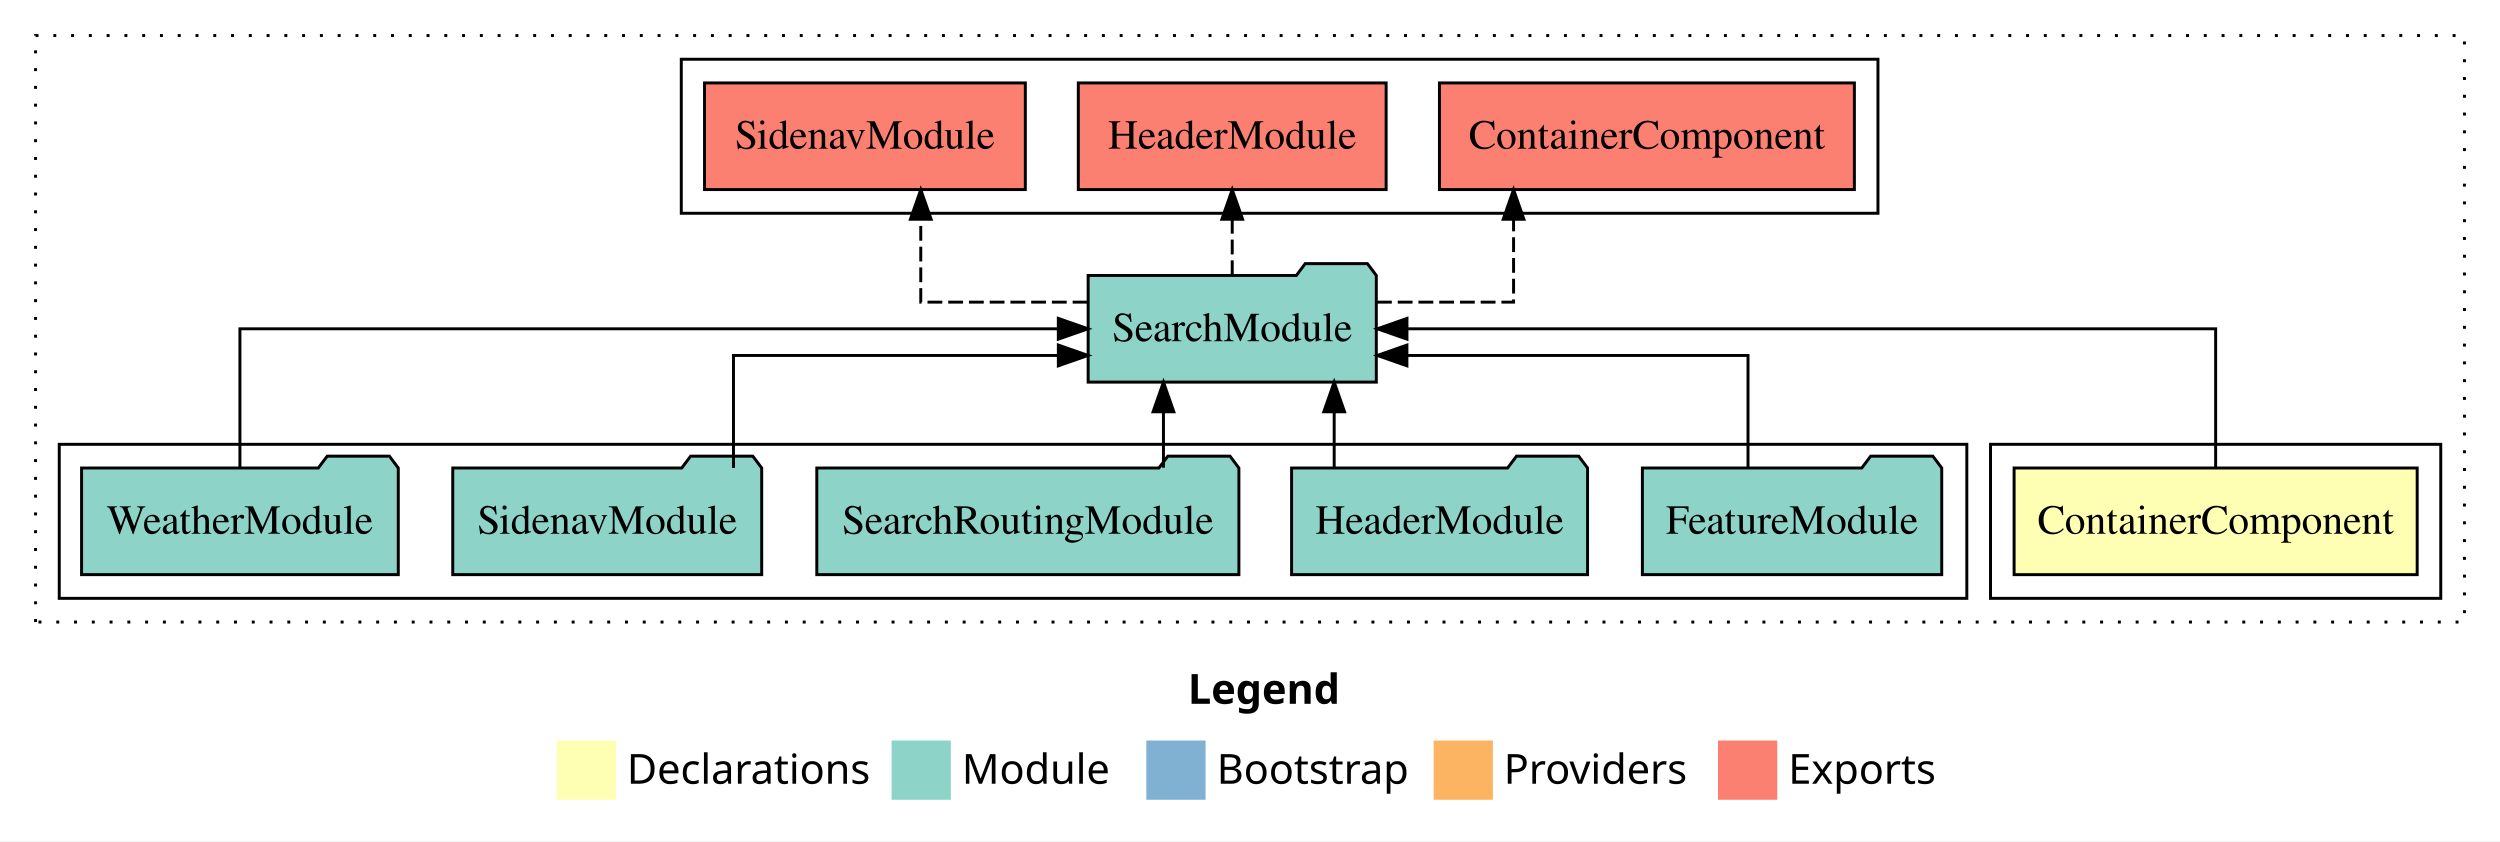
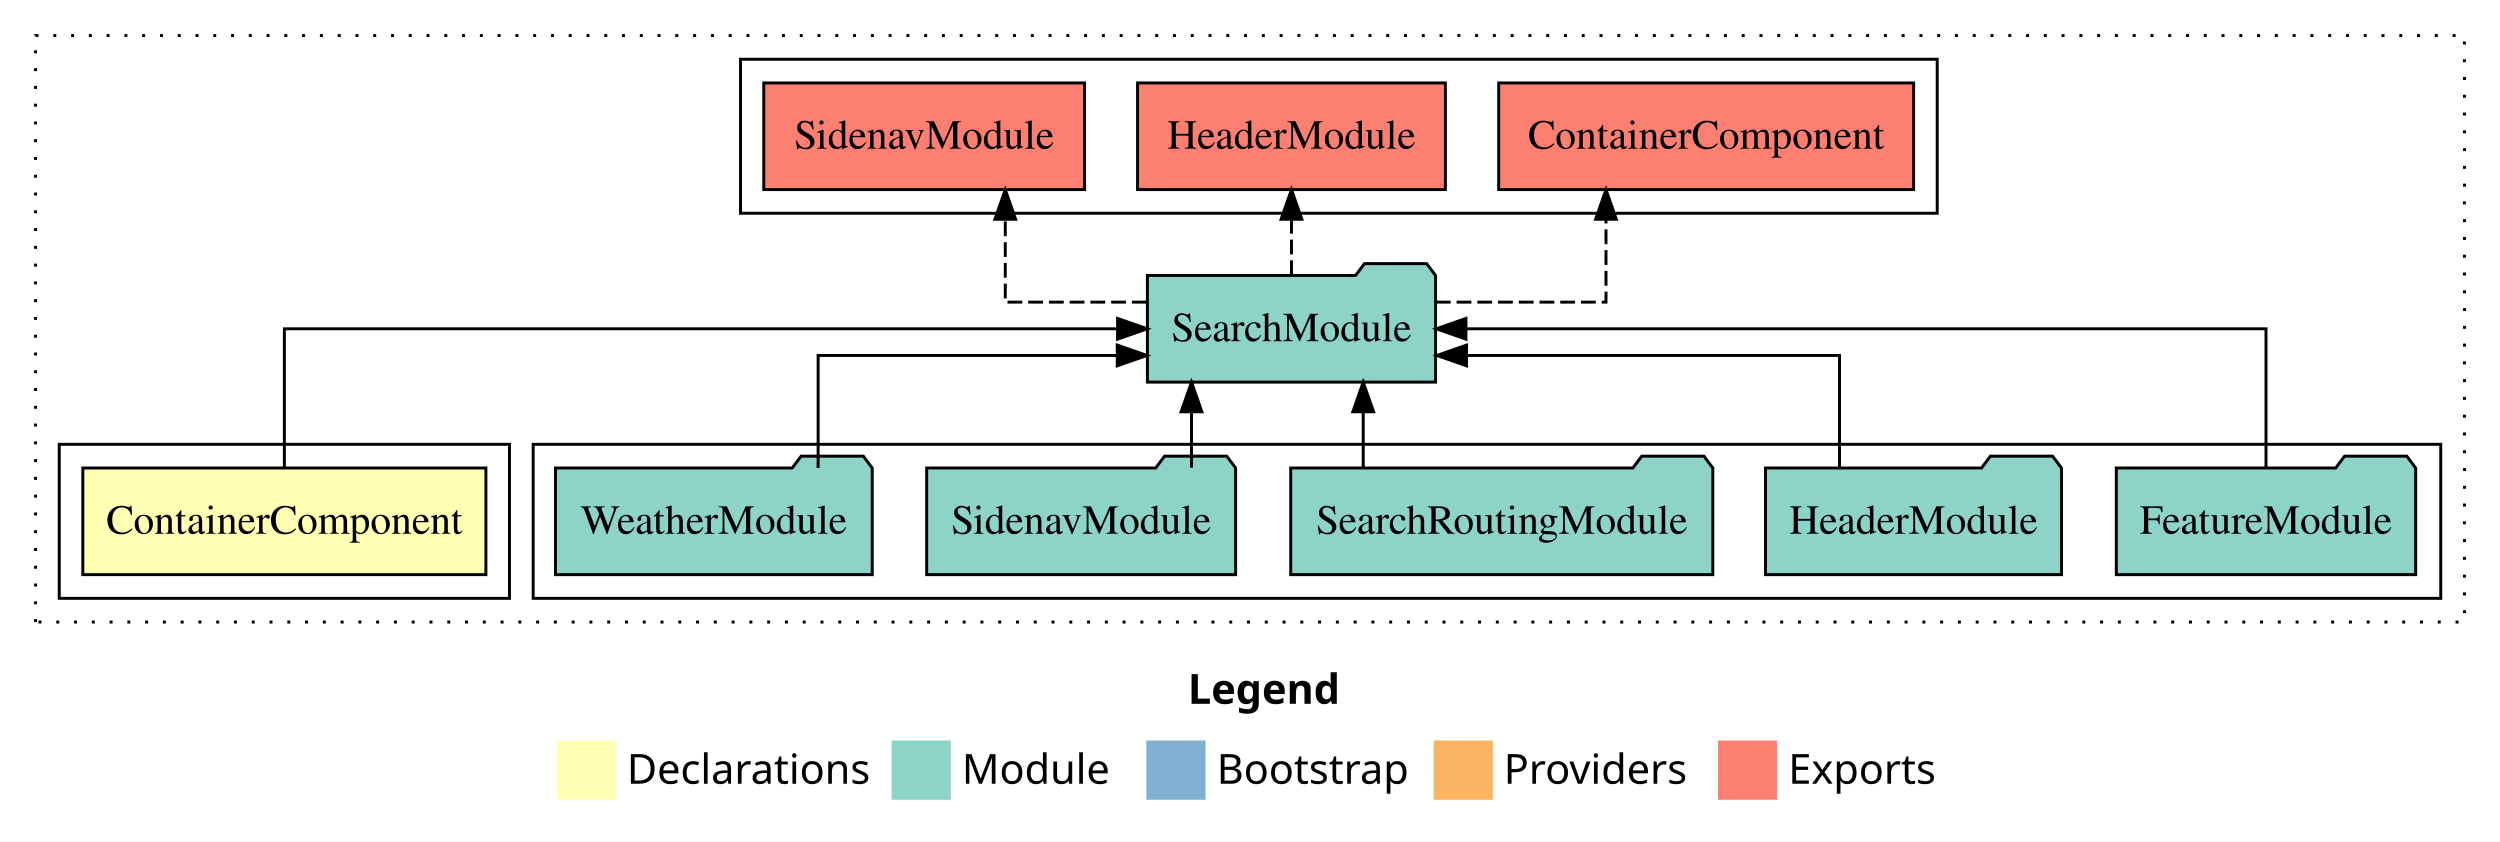
<svg xmlns="http://www.w3.org/2000/svg" width="844pt" height="284pt" viewBox="0.00 0.00 844.00 284.00">
  <g id="graph0" class="graph" transform="scale(1 1) rotate(0) translate(4 280)">
    <polygon fill="white" stroke="transparent" points="-4,4 -4,-280 840,-280 840,4 -4,4" />
    <text text-anchor="start" x="397.01" y="-42.4" font-family="sans-serif" font-weight="bold" font-size="14.00">Legend</text>
    <polygon fill="#ffffb3" stroke="transparent" points="184,-10 184,-30 204,-30 204,-10 184,-10" />
    <text text-anchor="start" x="207.63" y="-15.4" font-family="sans-serif" font-size="14.00">  Declarations</text>
    <polygon fill="#8dd3c7" stroke="transparent" points="297,-10 297,-30 317,-30 317,-10 297,-10" />
    <text text-anchor="start" x="320.73" y="-15.4" font-family="sans-serif" font-size="14.00">  Module</text>
    <polygon fill="#80b1d3" stroke="transparent" points="383,-10 383,-30 403,-30 403,-10 383,-10" />
    <text text-anchor="start" x="406.78" y="-15.4" font-family="sans-serif" font-size="14.00">  Bootstrap</text>
    <polygon fill="#fdb462" stroke="transparent" points="480,-10 480,-30 500,-30 500,-10 480,-10" />
    <text text-anchor="start" x="503.67" y="-15.4" font-family="sans-serif" font-size="14.00">  Providers</text>
    <polygon fill="#fb8072" stroke="transparent" points="576,-10 576,-30 596,-30 596,-10 576,-10" />
    <text text-anchor="start" x="599.73" y="-15.4" font-family="sans-serif" font-size="14.00">  Exports</text>
    <g id="clust1" class="cluster">
      <polygon fill="none" stroke="black" stroke-dasharray="1,5" points="8,-70 8,-268 828,-268 828,-70 8,-70" />
    </g>
-     <g id="clust2" class="cluster">
-       <polygon fill="none" stroke="black" points="668,-78 668,-130 820,-130 820,-78 668,-78" />
+     <g id="clust5" class="cluster">
+       <polygon fill="none" stroke="black" points="246,-208 246,-260 650,-260 650,-208 246,-208" />
    </g>
    <g id="clust4" class="cluster">
-       <polygon fill="none" stroke="black" points="16,-78 16,-130 660,-130 660,-78 16,-78" />
+       <polygon fill="none" stroke="black" points="176,-78 176,-130 820,-130 820,-78 176,-78" />
    </g>
-     <g id="clust5" class="cluster">
-       <polygon fill="none" stroke="black" points="226,-208 226,-260 630,-260 630,-208 226,-208" />
+     <g id="clust2" class="cluster">
+       <polygon fill="none" stroke="black" points="16,-78 16,-130 168,-130 168,-78 16,-78" />
    </g>
    <g id="node1" class="node">
-       <polygon fill="#ffffb3" stroke="black" points="812.04,-122 675.96,-122 675.96,-86 812.04,-86 812.04,-122" />
-       <text text-anchor="middle" x="744" y="-99.8" font-family="Times,serif" font-size="14.00">ContainerComponent</text>
+       <polygon fill="#ffffb3" stroke="black" points="160.04,-122 23.96,-122 23.96,-86 160.04,-86 160.04,-122" />
+       <text text-anchor="middle" x="92" y="-99.8" font-family="Times,serif" font-size="14.00">ContainerComponent</text>
    </g>
    <g id="node2" class="node">
-       <polygon fill="#8dd3c7" stroke="black" points="460.64,-187 457.64,-191 436.64,-191 433.64,-187 363.36,-187 363.36,-151 460.64,-151 460.64,-187" />
-       <text text-anchor="middle" x="412" y="-164.8" font-family="Times,serif" font-size="14.00">SearchModule</text>
+       <polygon fill="#8dd3c7" stroke="black" points="480.64,-187 477.64,-191 456.64,-191 453.64,-187 383.36,-187 383.36,-151 480.64,-151 480.64,-187" />
+       <text text-anchor="middle" x="432" y="-164.8" font-family="Times,serif" font-size="14.00">SearchModule</text>
    </g>
    <g id="edge1" class="edge">
-       <path fill="none" stroke="black" d="M744,-122.11C744,-141.34 744,-169 744,-169 744,-169 470.99,-169 470.99,-169" />
-       <polygon fill="black" stroke="black" points="470.99,-165.5 460.99,-169 470.99,-172.5 470.99,-165.5" />
+       <path fill="none" stroke="black" d="M92,-122.11C92,-141.34 92,-169 92,-169 92,-169 373.29,-169 373.29,-169" />
+       <polygon fill="black" stroke="black" points="373.29,-172.5 383.29,-169 373.29,-165.5 373.29,-172.5" />
    </g>
    <g id="node8" class="node">
-       <polygon fill="#fb8072" stroke="black" points="622.04,-252 481.96,-252 481.96,-216 622.04,-216 622.04,-252" />
-       <text text-anchor="middle" x="552" y="-229.8" font-family="Times,serif" font-size="14.00">ContainerComponent </text>
+       <polygon fill="#fb8072" stroke="black" points="642.04,-252 501.96,-252 501.96,-216 642.04,-216 642.04,-252" />
+       <text text-anchor="middle" x="572" y="-229.8" font-family="Times,serif" font-size="14.00">ContainerComponent </text>
    </g>
    <g id="edge7" class="edge">
-       <path fill="none" stroke="black" stroke-dasharray="5,2" d="M460.88,-178C484.15,-178 506.98,-178 506.98,-178 506.98,-178 506.98,-205.97 506.98,-205.97" />
-       <polygon fill="black" stroke="black" points="503.48,-205.97 506.98,-215.97 510.48,-205.97 503.48,-205.97" />
+       <path fill="none" stroke="black" stroke-dasharray="5,2" d="M480.74,-178C508.65,-178 538.18,-178 538.18,-178 538.18,-178 538.18,-205.97 538.18,-205.97" />
+       <polygon fill="black" stroke="black" points="534.68,-205.97 538.18,-215.97 541.68,-205.97 534.68,-205.97" />
    </g>
    <g id="node9" class="node">
-       <polygon fill="#fb8072" stroke="black" points="463.96,-252 360.04,-252 360.04,-216 463.96,-216 463.96,-252" />
-       <text text-anchor="middle" x="412" y="-229.8" font-family="Times,serif" font-size="14.00">HeaderModule </text>
+       <polygon fill="#fb8072" stroke="black" points="483.96,-252 380.04,-252 380.04,-216 483.96,-216 483.96,-252" />
+       <text text-anchor="middle" x="432" y="-229.8" font-family="Times,serif" font-size="14.00">HeaderModule </text>
    </g>
    <g id="edge8" class="edge">
-       <path fill="none" stroke="black" stroke-dasharray="5,2" d="M412,-187.11C412,-187.11 412,-205.99 412,-205.99" />
-       <polygon fill="black" stroke="black" points="408.5,-205.99 412,-215.99 415.5,-205.99 408.5,-205.99" />
+       <path fill="none" stroke="black" stroke-dasharray="5,2" d="M432,-187.11C432,-187.11 432,-205.99 432,-205.99" />
+       <polygon fill="black" stroke="black" points="428.5,-205.99 432,-215.99 435.5,-205.99 428.5,-205.99" />
    </g>
    <g id="node10" class="node">
-       <polygon fill="#fb8072" stroke="black" points="342.15,-252 233.85,-252 233.85,-216 342.15,-216 342.15,-252" />
-       <text text-anchor="middle" x="288" y="-229.8" font-family="Times,serif" font-size="14.00">SidenavModule </text>
+       <polygon fill="#fb8072" stroke="black" points="362.15,-252 253.85,-252 253.85,-216 362.15,-216 362.15,-252" />
+       <text text-anchor="middle" x="308" y="-229.8" font-family="Times,serif" font-size="14.00">SidenavModule </text>
    </g>
    <g id="edge9" class="edge">
-       <path fill="none" stroke="black" stroke-dasharray="5,2" d="M363.12,-178C335.66,-178 306.85,-178 306.85,-178 306.85,-178 306.85,-205.97 306.85,-205.97" />
-       <polygon fill="black" stroke="black" points="303.35,-205.97 306.85,-215.97 310.35,-205.97 303.35,-205.97" />
+       <path fill="none" stroke="black" stroke-dasharray="5,2" d="M383.12,-178C359.16,-178 335.38,-178 335.38,-178 335.38,-178 335.38,-205.97 335.38,-205.97" />
+       <polygon fill="black" stroke="black" points="331.88,-205.97 335.38,-215.97 338.88,-205.97 331.88,-205.97" />
    </g>
    <g id="node3" class="node">
-       <polygon fill="#8dd3c7" stroke="black" points="651.53,-122 648.53,-126 627.53,-126 624.53,-122 550.47,-122 550.47,-86 651.53,-86 651.53,-122" />
-       <text text-anchor="middle" x="601" y="-99.8" font-family="Times,serif" font-size="14.00">FeatureModule</text>
+       <polygon fill="#8dd3c7" stroke="black" points="811.53,-122 808.53,-126 787.53,-126 784.53,-122 710.47,-122 710.47,-86 811.53,-86 811.53,-122" />
+       <text text-anchor="middle" x="761" y="-99.8" font-family="Times,serif" font-size="14.00">FeatureModule</text>
    </g>
    <g id="edge2" class="edge">
-       <path fill="none" stroke="black" d="M586.13,-122.03C586.13,-138.4 586.13,-160 586.13,-160 586.13,-160 470.97,-160 470.97,-160" />
-       <polygon fill="black" stroke="black" points="470.97,-156.5 460.97,-160 470.97,-163.5 470.97,-156.5" />
+       <path fill="none" stroke="black" d="M761,-122.11C761,-141.34 761,-169 761,-169 761,-169 490.9,-169 490.9,-169" />
+       <polygon fill="black" stroke="black" points="490.9,-165.5 480.9,-169 490.9,-172.5 490.9,-165.5" />
    </g>
    <g id="node4" class="node">
-       <polygon fill="#8dd3c7" stroke="black" points="531.96,-122 528.96,-126 507.96,-126 504.96,-122 432.04,-122 432.04,-86 531.96,-86 531.96,-122" />
-       <text text-anchor="middle" x="482" y="-99.8" font-family="Times,serif" font-size="14.00">HeaderModule</text>
+       <polygon fill="#8dd3c7" stroke="black" points="691.96,-122 688.96,-126 667.96,-126 664.96,-122 592.04,-122 592.04,-86 691.96,-86 691.96,-122" />
+       <text text-anchor="middle" x="642" y="-99.8" font-family="Times,serif" font-size="14.00">HeaderModule</text>
    </g>
    <g id="edge3" class="edge">
-       <path fill="none" stroke="black" d="M446.42,-122.11C446.42,-122.11 446.42,-140.99 446.42,-140.99" />
-       <polygon fill="black" stroke="black" points="442.92,-140.99 446.42,-150.99 449.92,-140.99 442.92,-140.99" />
+       <path fill="none" stroke="black" d="M617.02,-122.03C617.02,-138.4 617.02,-160 617.02,-160 617.02,-160 491.1,-160 491.1,-160" />
+       <polygon fill="black" stroke="black" points="491.1,-156.5 481.1,-160 491.1,-163.5 491.1,-156.5" />
    </g>
    <g id="node5" class="node">
-       <polygon fill="#8dd3c7" stroke="black" points="414.25,-122 411.25,-126 390.25,-126 387.25,-122 271.75,-122 271.75,-86 414.25,-86 414.25,-122" />
-       <text text-anchor="middle" x="343" y="-99.8" font-family="Times,serif" font-size="14.00">SearchRoutingModule</text>
+       <polygon fill="#8dd3c7" stroke="black" points="574.25,-122 571.25,-126 550.25,-126 547.25,-122 431.75,-122 431.75,-86 574.25,-86 574.25,-122" />
+       <text text-anchor="middle" x="503" y="-99.8" font-family="Times,serif" font-size="14.00">SearchRoutingModule</text>
    </g>
    <g id="edge4" class="edge">
-       <path fill="none" stroke="black" d="M388.78,-122.11C388.78,-122.11 388.78,-140.99 388.78,-140.99" />
-       <polygon fill="black" stroke="black" points="385.28,-140.99 388.78,-150.99 392.28,-140.99 385.28,-140.99" />
+       <path fill="none" stroke="black" d="M456.22,-122.11C456.22,-122.11 456.22,-140.99 456.22,-140.99" />
+       <polygon fill="black" stroke="black" points="452.72,-140.99 456.22,-150.99 459.72,-140.99 452.72,-140.99" />
    </g>
    <g id="node6" class="node">
-       <polygon fill="#8dd3c7" stroke="black" points="253.15,-122 250.15,-126 229.15,-126 226.15,-122 148.85,-122 148.85,-86 253.15,-86 253.15,-122" />
-       <text text-anchor="middle" x="201" y="-99.8" font-family="Times,serif" font-size="14.00">SidenavModule</text>
+       <polygon fill="#8dd3c7" stroke="black" points="413.15,-122 410.15,-126 389.15,-126 386.15,-122 308.85,-122 308.85,-86 413.15,-86 413.15,-122" />
+       <text text-anchor="middle" x="361" y="-99.8" font-family="Times,serif" font-size="14.00">SidenavModule</text>
    </g>
    <g id="edge5" class="edge">
-       <path fill="none" stroke="black" d="M243.62,-122.03C243.62,-138.4 243.62,-160 243.62,-160 243.62,-160 353.3,-160 353.3,-160" />
-       <polygon fill="black" stroke="black" points="353.3,-163.5 363.3,-160 353.3,-156.5 353.3,-163.5" />
+       <path fill="none" stroke="black" d="M398.25,-122.11C398.25,-122.11 398.25,-140.99 398.25,-140.99" />
+       <polygon fill="black" stroke="black" points="394.75,-140.99 398.25,-150.99 401.75,-140.99 394.75,-140.99" />
    </g>
    <g id="node7" class="node">
-       <polygon fill="#8dd3c7" stroke="black" points="130.46,-122 127.46,-126 106.46,-126 103.46,-122 23.54,-122 23.54,-86 130.46,-86 130.46,-122" />
-       <text text-anchor="middle" x="77" y="-99.8" font-family="Times,serif" font-size="14.00">WeatherModule</text>
+       <polygon fill="#8dd3c7" stroke="black" points="290.46,-122 287.46,-126 266.46,-126 263.46,-122 183.54,-122 183.54,-86 290.46,-86 290.46,-122" />
+       <text text-anchor="middle" x="237" y="-99.8" font-family="Times,serif" font-size="14.00">WeatherModule</text>
    </g>
    <g id="edge6" class="edge">
-       <path fill="none" stroke="black" d="M77,-122.11C77,-141.34 77,-169 77,-169 77,-169 353.29,-169 353.29,-169" />
-       <polygon fill="black" stroke="black" points="353.29,-172.5 363.29,-169 353.29,-165.5 353.29,-172.5" />
+       <path fill="none" stroke="black" d="M272.2,-122.03C272.2,-138.4 272.2,-160 272.2,-160 272.2,-160 373.19,-160 373.19,-160" />
+       <polygon fill="black" stroke="black" points="373.19,-163.5 383.19,-160 373.19,-156.5 373.19,-163.5" />
    </g>
  </g>
</svg>
